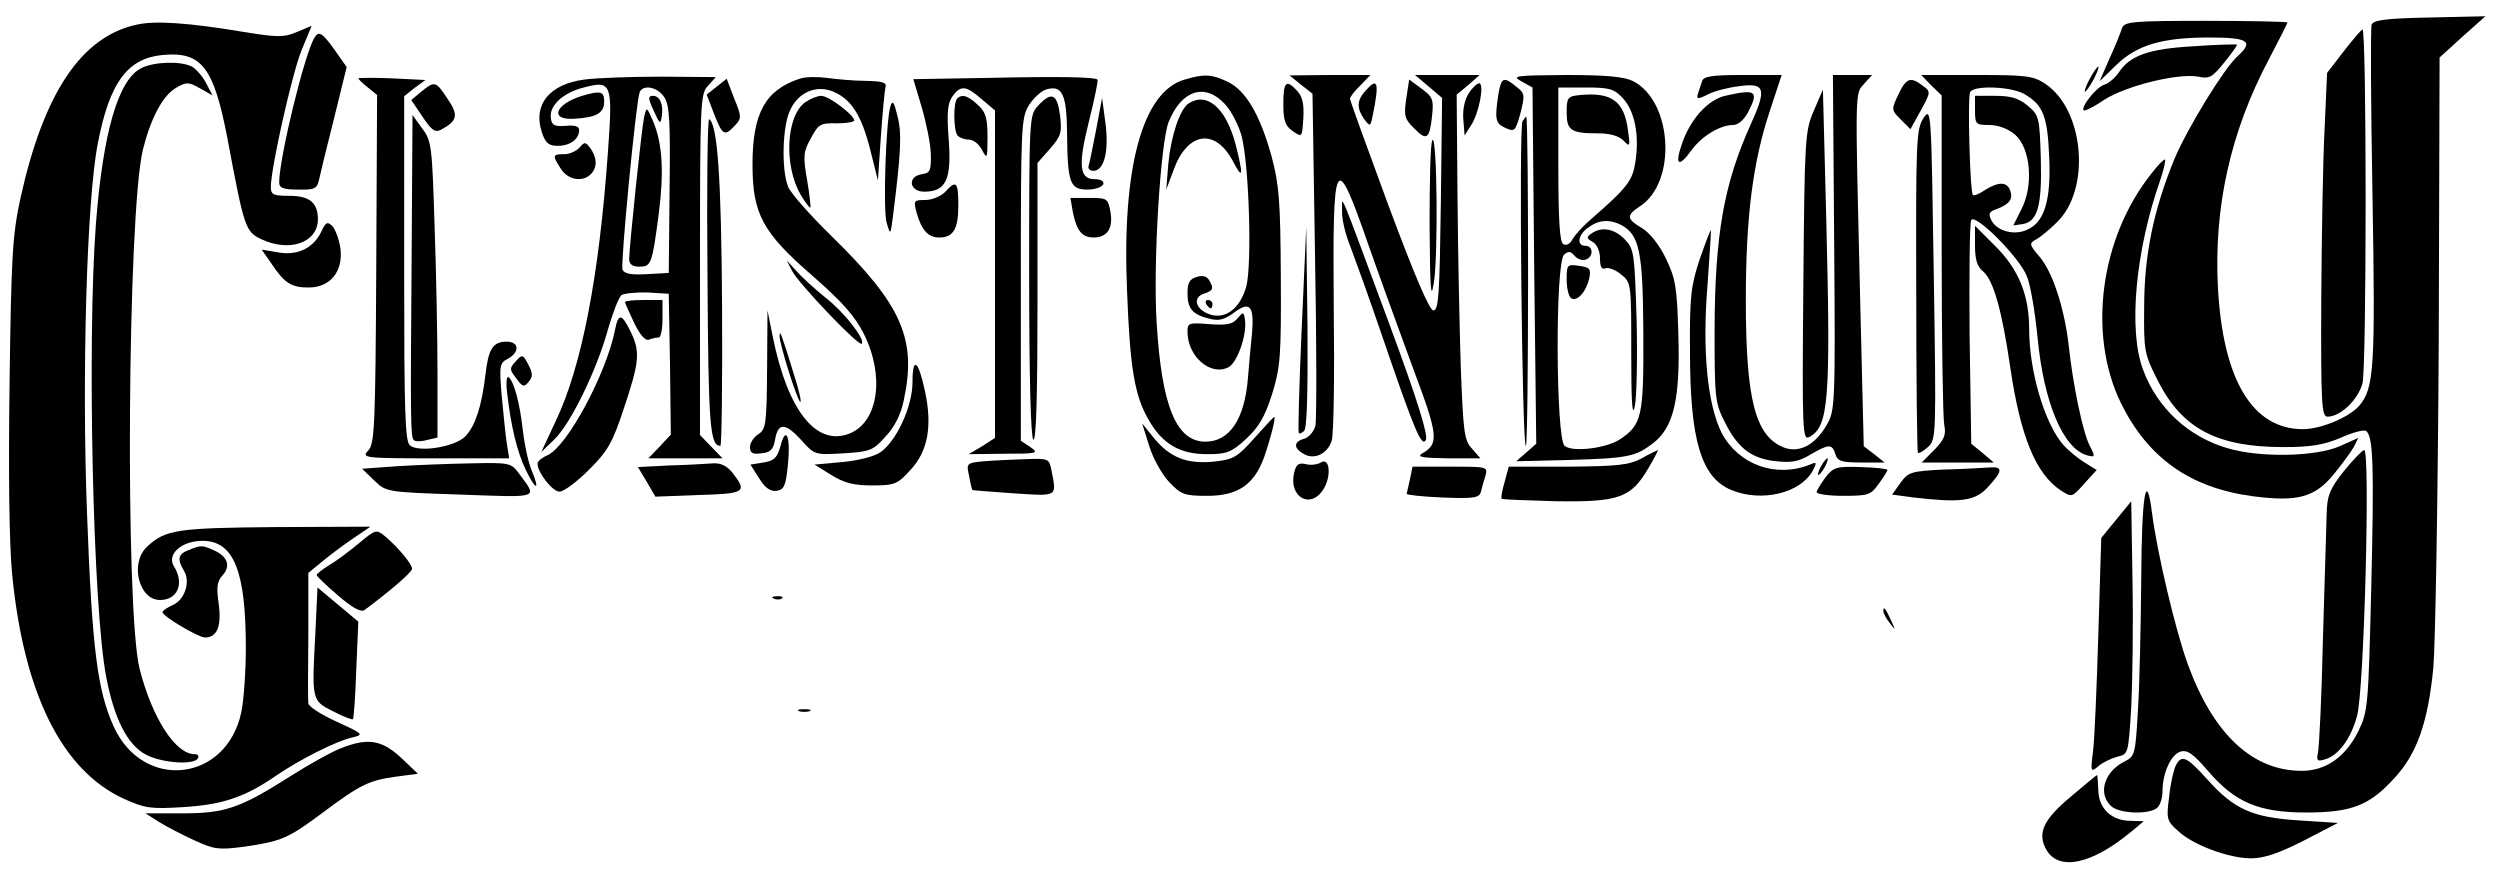
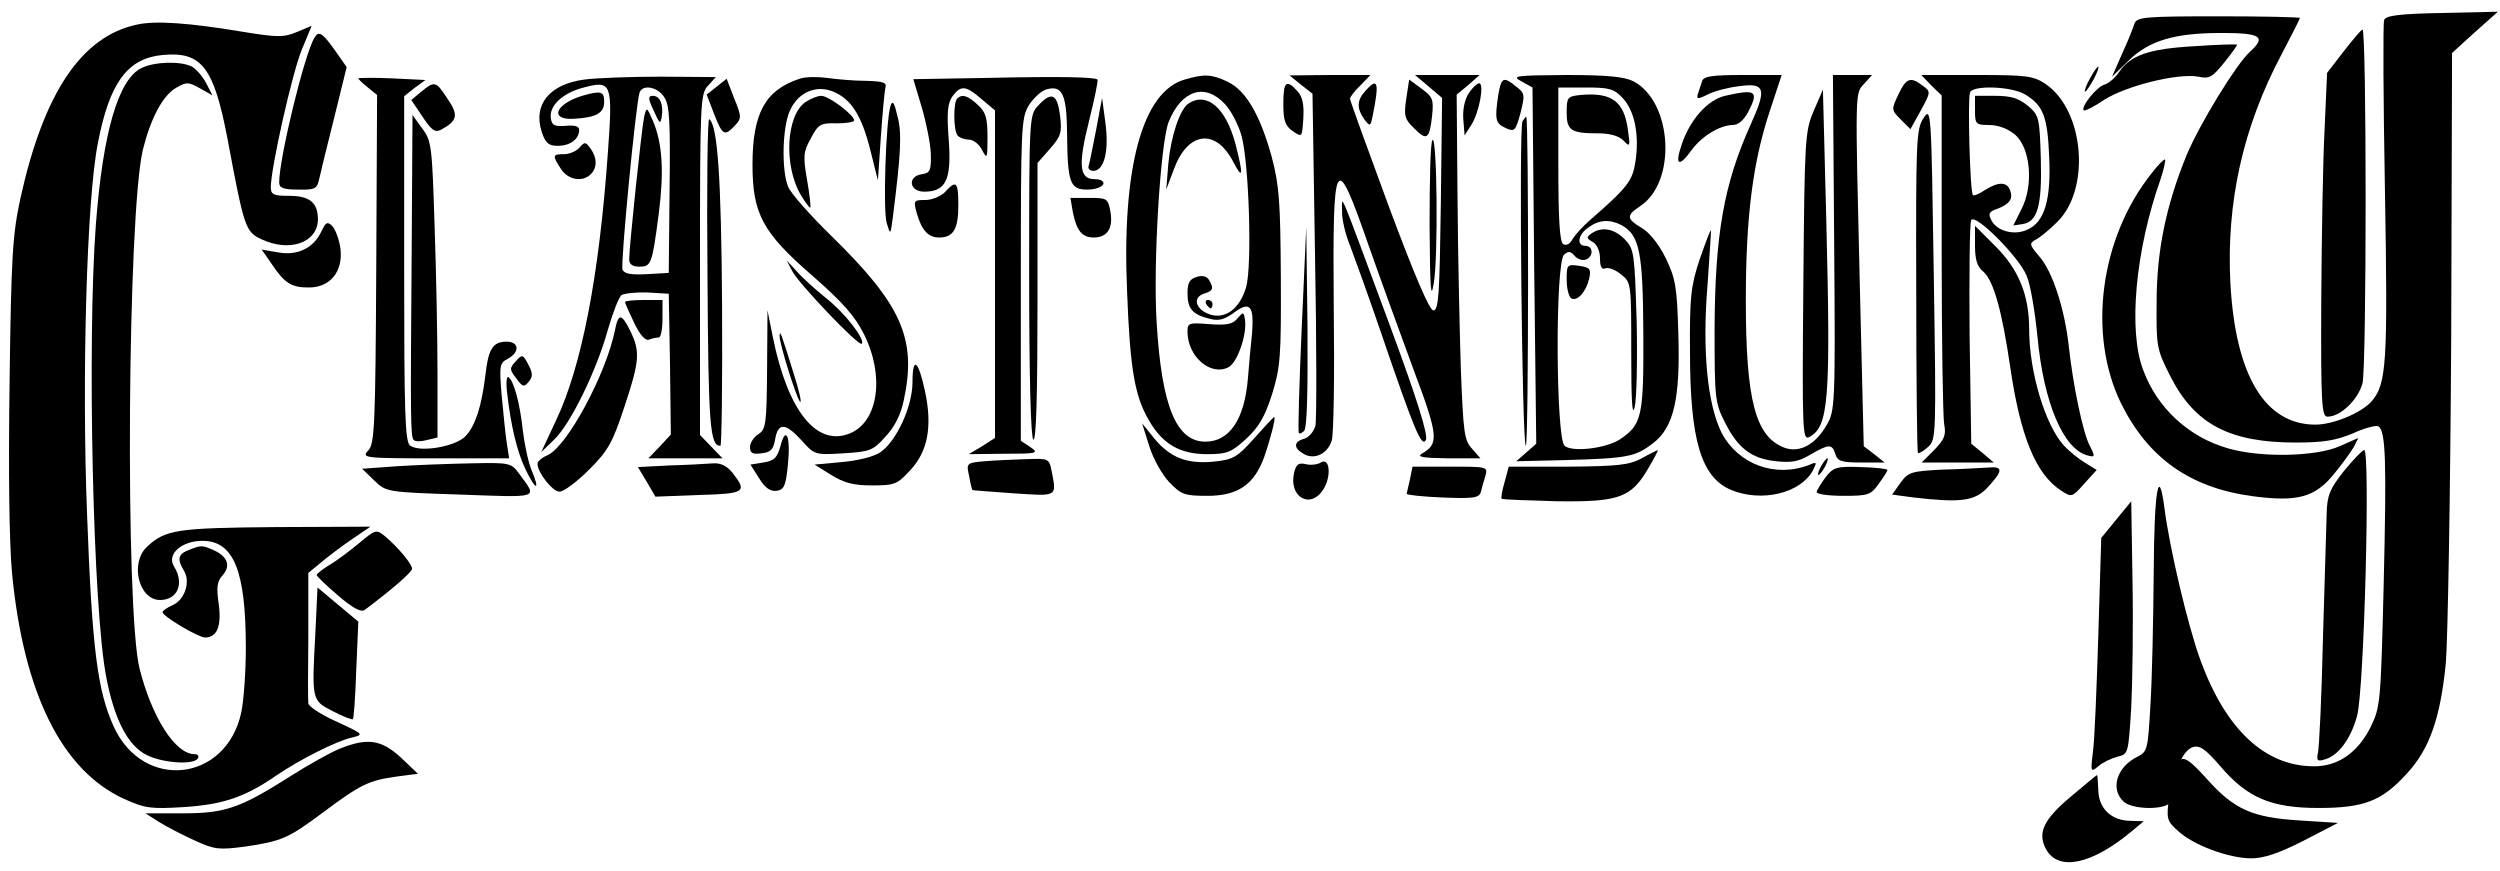
<svg xmlns="http://www.w3.org/2000/svg" version="1.0" width="600pt" height="209pt" viewBox="0 0 600 209" preserveAspectRatio="xMidYMid meet" id="svg99">
  <defs id="defs99" />
  <g transform="translate(0,209) scale(0.1,-0.1)" fill="#000000" stroke="none" id="g99">
-     <path d="M5692 2031 c-3 -7 -2 -193 2 -412 7 -412 4 -461 -32 -503 -25 -28 -92 -56 -135 -56 -121 0 -192 118 -204 340 -10 193 30 374 123 549 24 46 44 85 44 87 0 2 -88 4 -195 4 -177 0 -196 -2 -202 -17 -3 -10 -16 -43 -30 -73 l-24 -55 39 38 c50 49 111 67 224 67 94 0 108 -9 68 -45 -33 -30 -120 -172 -152 -248 -49 -120 -72 -229 -72 -353 -1 -108 0 -113 34 -180 58 -113 141 -157 300 -157 66 0 96 5 137 22 28 13 56 20 61 17 18 -11 20 -83 13 -376 -7 -287 -8 -297 -31 -345 -31 -62 -78 -95 -136 -95 -118 0 -212 88 -273 255 -30 82 -74 269 -86 363 -14 109 -25 45 -26 -155 -1 -115 -4 -257 -8 -318 -6 -104 -7 -110 -31 -122 -49 -24 -66 -76 -34 -107 18 -19 94 -22 112 -4 7 7 12 24 12 39 0 43 20 88 43 95 16 5 30 -4 66 -46 65 -76 122 -100 236 -100 109 0 152 17 211 82 55 59 81 134 94 265 5 59 11 413 13 787 l2 678 55 50 55 49 -134 -3 c-102 -2 -135 -6 -139 -17z" id="path2" />
+     <path d="m 5721.918,2041.879 c -3,-7 -2,-193 2,-412 7,-412 4,-461 -32,-503 -25,-28 -92,-56 -135,-56 -121,0 -192,118 -204,340 -10,193 30,374 123,549 24,46 44,85 44,87 0,2 -88,4 -195,4 -177,0 -196,-2 -202,-17 -3,-10 -16,-43 -30,-73 l -24,-55 39,38 c 50,49 111,67 224,67 94,0 108,-9 68,-45 -33,-30 -120,-172 -152,-248 -49,-120 -72,-229 -72,-353 -1,-108 0,-113 34,-180 58,-113 141,-157 300,-157 66,0 96,5 137,22 28,13 56,20 61,17 18,-11 20,-83 13,-376 -7,-287 -8,-297 -31,-345 -31,-62 -78,-95 -136,-95 -118,0 -212,88 -273,255 -30,82 -74,269 -86,363 -14,109 -25,45 -26,-155 -1,-115 -4,-257 -8,-318 -6,-104 -7,-110 -31,-122 -49,-24 -66,-76 -34,-107 18,-19 94,-22 112,-4 7,7 12,24 12,39 0,43 20,88 43,95 16,5 30,-4 66,-46 65,-76 122,-100 236,-100 109,0 152,17 211,82 55,59 81,134 94,265 5,59 11,413 13,787 l 2,678 55,50 55,49 -134,-3 c -102,-2 -135,-6 -139,-17 z" id="path2" />
    <path d="M329 2031 c-133 -28 -224 -163 -280 -417 -19 -88 -22 -138 -26 -441 -3 -220 -1 -384 6 -460 28 -288 120 -472 268 -540 51 -23 64 -25 144 -20 94 6 147 24 221 75 57 39 146 84 183 92 29 7 28 8 -37 38 -38 17 -68 37 -68 44 -1 7 -1 81 0 163 l0 150 28 23 c15 13 48 38 74 56 l47 32 -227 -1 c-237 -2 -265 -6 -309 -47 -42 -39 -20 -128 31 -128 42 0 59 39 34 80 -19 29 17 62 68 62 75 0 104 -72 104 -257 0 -57 -5 -127 -11 -155 -36 -167 -235 -189 -306 -34 -39 86 -52 186 -64 508 -13 330 -1 759 26 893 28 145 71 203 155 211 94 9 123 -29 156 -201 40 -214 43 -223 81 -241 67 -32 135 -9 136 47 0 41 -20 57 -69 57 -38 0 -44 3 -44 21 0 45 51 273 74 329 l24 58 -36 -15 c-31 -13 -46 -13 -131 1 -126 21 -208 27 -252 17z" id="path3" />
    <path d="M5625 1967 l-40 -52 -6 -135 c-4 -74 -7 -260 -8 -412 -1 -248 1 -278 15 -278 31 0 73 40 84 80 10 39 10 851 0 849 -3 0 -23 -24 -45 -52z" id="path4" />
    <path d="M755 2000 c-24 -38 -85 -290 -85 -348 0 -13 10 -17 45 -17 41 -1 46 2 51 25 3 14 19 80 36 147 l30 122 -28 40 c-30 42 -39 48 -49 31z" id="path5" />
    <path d="M5265 1979 c-108 -6 -153 -22 -180 -63 -9 -13 -24 -26 -34 -29 -19 -5 -58 -54 -50 -62 3 -2 25 9 50 26 52 33 176 64 225 55 27 -6 34 -1 63 35 18 22 31 41 30 42 -2 1 -49 0 -104 -4z" id="path6" />
    <path d="M340 1927 c-56 -27 -93 -154 -110 -377 -21 -280 -7 -922 25 -1085 19 -100 51 -163 95 -186 37 -20 115 -26 125 -9 3 6 0 10 -8 10 -46 0 -102 87 -132 205 -35 140 -29 1093 8 1246 19 76 48 131 81 149 24 14 29 13 56 -2 l30 -17 -15 29 c-8 16 -24 34 -34 40 -27 14 -90 12 -121 -3z" id="path7" />
    <path d="M5015 1900 c-9 -16 -13 -30 -11 -30 3 0 12 14 21 30 9 17 13 30 11 30 -3 0 -12 -13 -21 -30z" id="path9" />
    <path d="M860 1902 c0 -2 10 -12 23 -22 l22 -18 -2 -417 c-2 -376 -4 -420 -19 -436 -17 -18 -12 -19 161 -19 l177 0 -6 38 c-3 20 -8 71 -12 113 -6 72 -5 78 15 88 29 16 27 41 -3 41 -33 0 -44 -17 -51 -80 -9 -75 -24 -121 -47 -146 -23 -26 -112 -41 -134 -23 -12 9 -14 81 -14 424 l0 414 25 20 26 19 -81 4 c-44 2 -80 1 -80 0z" id="path10" />
    <path d="M1402 1899 c-83 -11 -123 -60 -102 -125 9 -28 17 -34 39 -34 29 0 51 16 51 38 0 9 -10 12 -32 10 -27 -2 -34 1 -36 19 -4 29 28 60 79 73 67 18 70 10 58 -155 -21 -298 -63 -515 -125 -645 l-35 -75 31 30 c39 37 102 166 129 264 12 41 26 78 33 83 7 4 36 7 63 6 l50 -3 3 -169 2 -169 -27 -29 -27 -28 89 0 89 0 -27 28 -27 28 0 409 c0 389 1 410 19 429 l19 21 -131 1 c-73 0 -156 -3 -185 -7z m192 -42 c13 -18 15 -59 13 -222 l-2 -200 -53 -3 c-38 -2 -54 1 -58 11 -5 14 32 399 41 425 7 20 43 14 59 -11z" id="path11" />
    <path d="M1569 1824 c14 -31 16 -33 19 -15 5 30 -4 51 -21 51 -12 0 -12 -6 2 -36z" id="path12" />
    <path d="M1546 1810 c-6 -27 -36 -314 -36 -342 0 -12 8 -18 24 -18 29 0 31 5 47 127 13 101 9 169 -14 223 -15 34 -15 34 -21 10z" id="path13" />
    <path d="M1919 1901 c-82 -27 -113 -82 -113 -206 0 -118 24 -163 144 -267 72 -63 102 -97 123 -139 51 -101 35 -211 -33 -239 -80 -33 -149 53 -185 230 l-13 65 -1 -142 c-1 -131 -3 -144 -21 -155 -11 -7 -20 -21 -20 -31 0 -14 6 -18 27 -15 22 2 29 9 33 32 7 42 24 42 62 1 33 -37 33 -37 102 -33 63 4 71 6 101 40 22 23 37 53 44 87 32 148 -5 230 -175 396 -51 50 -98 103 -103 118 -16 42 -13 144 5 182 20 44 63 62 104 45 43 -18 68 -57 89 -141 l18 -72 7 104 c4 57 9 111 11 119 4 12 -6 15 -48 16 -28 0 -70 4 -92 7 -22 3 -52 3 -66 -2z" id="path14" />
    <path d="M2369 1903 l-177 -3 20 -67 c11 -37 21 -87 22 -112 1 -41 -2 -46 -21 -49 -36 -5 -31 -42 5 -42 52 0 66 28 59 124 -5 65 -3 88 9 105 20 27 32 26 70 -7 l32 -27 0 -393 0 -393 -31 -20 -32 -19 85 1 c80 0 84 1 63 16 l-23 15 0 387 c0 364 1 388 19 418 11 17 29 34 41 38 39 12 50 -10 51 -104 1 -121 7 -136 49 -136 18 0 35 6 38 13 2 7 -6 12 -21 12 -37 0 -40 34 -13 141 13 52 22 96 20 98 -6 6 -86 8 -265 4z" id="path15" />
    <path d="M2843 1899 c-101 -29 -151 -211 -138 -509 7 -184 18 -250 52 -308 33 -58 75 -82 140 -82 47 0 58 4 93 36 31 29 45 52 63 108 20 65 22 90 21 281 -1 182 -4 221 -22 289 -28 101 -62 159 -106 180 -38 18 -56 19 -103 5z m97 -59 c15 -16 33 -51 40 -77 18 -70 25 -309 11 -361 -15 -53 -51 -80 -89 -66 -33 12 -40 40 -13 49 23 7 25 13 12 34 -5 8 -16 11 -30 6 -16 -5 -21 -14 -21 -39 0 -37 12 -51 53 -61 22 -6 36 -2 59 15 38 28 48 16 43 -49 -3 -26 -7 -74 -10 -109 -8 -98 -44 -152 -102 -152 -70 0 -105 85 -117 285 -9 141 9 433 29 483 31 76 87 94 135 42z" id="path16" />
    <path d="M2853 1842 c-21 -13 -43 -79 -49 -145 l-5 -62 18 48 c33 91 100 100 142 20 24 -46 26 -36 6 42 -23 86 -68 125 -112 97z" id="path17" />
    <path d="M2895 1360 c3 -5 8 -10 11 -10 2 0 4 5 4 10 0 6 -5 10 -11 10 -5 0 -7 -4 -4 -10z" id="path18" />
    <path d="M2970 1326 c-11 -14 -25 -17 -67 -14 -50 4 -53 3 -53 -18 0 -60 56 -108 99 -85 21 12 44 78 39 113 -3 20 -4 20 -18 4z" id="path19" />
    <path d="M3122 1887 l28 -22 6 -386 c4 -212 4 -397 1 -411 -4 -14 -16 -28 -27 -31 -26 -7 -26 -23 0 -37 25 -14 56 1 66 32 5 13 7 156 5 320 -3 371 3 381 84 148 26 -74 74 -206 106 -293 62 -165 63 -182 21 -206 -12 -8 4 -10 62 -11 l79 0 -20 23 c-19 20 -21 39 -27 192 -3 94 -7 280 -8 414 l-2 244 28 23 27 24 -78 0 -77 0 32 -27 33 -28 -3 -255 c-3 -215 -5 -255 -18 -255 -9 0 -44 81 -107 250 -51 138 -93 254 -93 258 0 4 11 19 25 32 l24 25 -97 0 -97 -1 27 -22z" id="path20" />
    <path d="M3651 1895 l27 -15 4 -427 5 -428 -24 -21 -24 -21 123 3 c145 4 163 8 205 40 50 38 66 107 61 263 -3 113 -7 133 -30 181 -16 33 -39 62 -58 73 -37 22 -37 30 -4 52 89 58 78 251 -16 300 -22 11 -64 15 -162 15 -121 -1 -131 -2 -107 -15z m244 -41 c28 -30 40 -88 30 -152 -7 -46 -18 -61 -111 -142 -16 -14 -34 -34 -40 -44 -6 -12 -15 -16 -22 -12 -9 5 -12 60 -12 192 l0 184 65 0 c58 0 69 -3 90 -26z m-4 -304 c44 -24 52 -64 53 -260 1 -200 -3 -219 -57 -255 -33 -21 -113 -31 -132 -15 -21 18 -23 441 -1 459 10 9 16 8 25 -3 7 -8 19 -12 27 -9 19 7 18 33 -1 33 -22 0 -18 27 7 44 26 19 51 20 79 6z" id="path21" />
    <path d="M3793 1862 c-31 -3 -33 -6 -33 -42 0 -43 10 -50 75 -50 28 0 50 -6 61 -17 16 -17 17 -15 11 25 -9 69 -39 91 -114 84z" id="path22" />
    <path d="M3820 1530 c-13 -9 -13 -12 3 -21 10 -6 17 -22 17 -39 0 -20 4 -28 13 -24 8 3 25 -4 38 -15 24 -19 24 -22 24 -186 0 -114 2 -156 8 -133 5 18 7 111 5 206 -5 164 -6 174 -28 197 -25 26 -55 32 -80 15z" id="path23" />
    <path d="M3760 1419 c0 -21 5 -41 11 -45 14 -8 35 14 43 47 5 24 2 27 -24 31 -29 4 -30 3 -30 -33z" id="path24" />
    <path d="M4085 1895 c-3 -8 -7 -22 -10 -30 -4 -13 -1 -14 23 -2 15 8 49 17 75 20 63 9 68 -5 29 -91 -65 -144 -86 -265 -87 -492 0 -167 1 -177 25 -224 31 -62 64 -87 123 -93 36 -4 54 -1 82 16 45 26 52 26 60 1 5 -17 15 -20 62 -20 l56 0 -25 20 -25 19 -9 368 c-12 499 -12 477 10 502 l19 21 -47 0 -47 0 3 -402 c3 -391 2 -404 -18 -438 -27 -47 -64 -67 -100 -55 -71 26 -94 113 -94 355 0 201 17 332 58 455 l28 85 -93 0 c-74 0 -95 -3 -98 -15z" id="path26" />
    <path d="M4635 1885 l25 -24 0 -379 c0 -209 3 -393 6 -410 5 -26 1 -36 -24 -62 l-30 -30 86 0 87 0 -27 23 -27 22 -4 263 c-1 144 0 267 4 274 10 16 115 -89 133 -134 9 -20 20 -86 26 -147 15 -158 62 -269 120 -284 18 -5 19 -3 6 22 -17 31 -41 148 -51 241 -10 89 -39 179 -71 215 -24 28 -24 31 -8 40 10 5 33 24 50 41 82 78 67 268 -26 332 -30 20 -45 22 -166 22 l-133 0 24 -25z m224 -21 c44 -26 55 -52 59 -149 5 -104 -11 -158 -52 -176 -31 -15 -72 -4 -86 21 -9 17 -7 22 14 29 30 12 38 24 30 45 -8 20 -28 20 -60 0 -13 -9 -27 -15 -29 -12 -7 6 -13 229 -7 246 6 18 98 15 131 -4z" id="path27" />
    <path d="M4740 1825 c0 -33 2 -35 34 -35 22 0 45 -9 62 -23 38 -33 45 -123 15 -180 l-19 -38 21 3 c37 5 48 43 45 156 -3 100 -4 105 -31 128 -22 18 -40 24 -78 24 l-49 0 0 -35z" id="path28" />
    <path d="M1720 1882 l-24 -19 18 -47 c20 -51 25 -54 50 -27 16 17 16 21 -2 65 l-18 47 -24 -19z" id="path29" />
    <path d="M3375 1853 c-6 -41 -4 -49 19 -71 30 -31 37 -26 43 30 4 39 2 45 -25 65 l-30 22 -7 -46z" id="path30" />
    <path d="M3596 1863 c-9 -60 -7 -69 17 -80 22 -10 24 -8 36 35 11 44 11 48 -10 64 -30 25 -36 23 -43 -19z" id="path31" />
    <path d="M4556 1863 c-17 -36 -17 -37 6 -60 l23 -23 25 45 c24 44 24 45 5 59 -30 23 -40 19 -59 -21z" id="path32" />
    <path d="M1011 1870 l-24 -20 27 -40 c22 -33 30 -39 45 -31 39 21 42 35 15 74 -28 43 -31 43 -63 17z" id="path33" />
    <path d="M3080 1841 c0 -40 4 -53 23 -66 22 -15 22 -15 25 31 2 33 -2 52 -14 65 -27 30 -34 23 -34 -30z" id="path34" />
    <path d="M3277 1872 c-21 -23 -21 -42 -3 -68 14 -18 15 -18 20 6 17 83 13 96 -17 62z" id="path35" />
    <path d="M3525 1866 c-10 -15 -15 -40 -13 -63 l3 -38 16 25 c19 29 32 100 19 100 -5 0 -17 -11 -25 -24z" id="path36" />
    <path d="M1397 1860 c-65 -20 -79 -59 -19 -55 54 3 72 14 72 41 0 25 -8 27 -53 14z" id="path37" />
    <path d="M4140 1860 c-42 -10 -84 -57 -104 -117 -17 -50 -7 -56 24 -13 24 33 68 60 99 60 13 0 26 12 36 30 27 52 20 57 -55 40z" id="path38" />
    <path d="M4353 1824 c-21 -49 -22 -65 -25 -421 -3 -349 -2 -370 14 -362 47 25 52 88 41 524 l-8 310 -22 -51z" id="path39" />
    <path d="M1933 1845 c-47 -33 -52 -154 -11 -223 11 -18 21 -32 23 -30 1 2 -2 32 -8 66 -10 57 -9 68 9 100 18 34 23 37 62 36 23 0 42 3 42 7 0 13 -61 59 -79 59 -9 0 -26 -7 -38 -15z" id="path40" />
    <path d="M2297 1853 c-9 -9 -9 -75 1 -88 4 -5 16 -10 27 -10 11 0 25 -11 32 -25 12 -23 13 -21 13 31 0 45 -4 60 -23 77 -24 23 -39 27 -50 15z" id="path41" />
    <path d="M2492 1837 c-22 -23 -22 -27 -22 -410 0 -246 4 -388 10 -392 7 -4 10 108 10 329 l0 335 30 34 c27 31 29 39 24 81 -7 51 -20 57 -52 23z" id="path42" />
    <path d="M2137 1835 c-11 -37 -18 -250 -9 -280 9 -30 9 -30 15 15 19 151 22 200 11 241 -8 34 -12 40 -17 24z" id="path43" />
    <path d="M2631 1780 c-8 -41 -16 -81 -18 -87 -3 -7 2 -13 11 -13 26 0 38 47 29 115 l-8 60 -14 -75z" id="path44" />
    <path d="M4616 1806 c-17 -27 -18 -54 -17 -414 0 -212 2 -387 4 -389 2 -2 13 4 24 14 20 18 20 25 14 418 -6 395 -6 399 -25 371z" id="path45" />
    <path d="M988 1484 c-3 -396 -3 -443 5 -450 3 -4 18 -4 32 0 l25 6 0 153 c0 83 -3 243 -7 355 -6 191 -7 204 -30 234 l-23 32 -2 -330z" id="path46" />
    <path d="M1698 1427 c2 -361 6 -407 31 -407 3 0 5 152 4 337 -2 309 -11 434 -31 447 -4 2 -6 -167 -4 -377z" id="path47" />
    <path d="M3654 1799 c-9 -15 -1 -779 8 -779 7 0 7 790 1 790 -1 0 -5 -5 -9 -11z" id="path48" />
    <path d="M3438 1754 c-5 -4 -7 -95 -7 -203 1 -154 3 -184 10 -141 11 63 8 355 -3 344z" id="path49" />
    <path d="M1391 1736 c-8 -9 -24 -16 -37 -16 -28 0 -29 -3 -8 -35 17 -27 52 -33 72 -13 16 16 15 40 -1 62 -12 16 -14 16 -26 2z" id="path50" />
    <path d="M5163 1673 c-123 -155 -153 -385 -73 -550 65 -132 166 -204 317 -224 107 -14 149 -3 195 54 19 23 40 52 47 64 l11 22 -45 -20 c-57 -25 -189 -28 -268 -5 -94 27 -169 96 -203 187 -37 95 -19 288 41 458 8 24 13 46 11 48 -2 2 -17 -13 -33 -34z" id="path51" />
    <path d="M2268 1629 c-10 -10 -31 -19 -47 -19 -28 0 -29 -1 -21 -31 12 -42 28 -59 54 -59 34 0 46 20 46 77 0 57 -5 62 -32 32z" id="path52" />
    <path d="M2575 1580 c9 -44 22 -60 50 -60 33 0 47 23 40 62 -6 32 -8 33 -51 33 l-45 0 6 -35z" id="path53" />
    <path d="M3221 1583 c-1 -18 8 -56 20 -85 11 -29 45 -123 74 -208 81 -237 97 -274 107 -256 6 11 -19 93 -86 274 -128 345 -115 314 -115 275z" id="path54" />
    <path d="M772 1536 c-18 -40 -56 -60 -103 -52 l-41 7 23 -33 c32 -48 48 -58 90 -58 52 0 83 39 76 94 -3 21 -12 45 -19 53 -12 12 -16 10 -26 -11z" id="path56" />
    <path d="M4740 1501 c0 -34 5 -51 20 -63 25 -22 45 -95 65 -232 24 -163 61 -254 121 -293 26 -17 27 -17 56 16 l30 33 -29 18 c-15 9 -38 28 -50 41 -45 50 -83 177 -83 279 0 81 -25 143 -80 198 l-50 50 0 -47z" id="path57" />
    <path d="M3124 1300 c-6 -135 -9 -247 -7 -249 2 -3 8 0 13 5 7 7 9 99 8 250 l-3 239 -11 -245z" id="path58" />
    <path d="M4079 1467 c-21 -64 -24 -89 -23 -222 0 -212 27 -301 99 -331 73 -30 166 -8 196 47 10 20 9 21 -7 14 -82 -33 -172 0 -212 76 -34 68 -47 197 -34 354 5 72 9 131 8 132 -1 2 -13 -30 -27 -70z" id="path59" />
    <path d="M1901 1440 c14 -29 160 -182 167 -175 10 9 -41 75 -86 110 -26 21 -58 50 -70 64 l-24 26 13 -25z" id="path62" />
    <path d="M1500 1365 c0 -2 10 -25 22 -50 14 -29 27 -44 36 -40 7 3 18 5 23 5 5 0 9 20 9 45 l0 45 -45 0 c-25 0 -45 -2 -45 -5z" id="path64" />
    <path d="M1476 1298 c-21 -105 -114 -278 -161 -300 -14 -6 -25 -15 -25 -21 0 -21 36 -67 53 -67 10 0 42 24 71 53 45 45 56 64 84 149 37 111 39 134 15 183 -21 43 -29 44 -37 3z" id="path66" />
    <path d="M1871 1284 c-1 -17 40 -148 49 -158 5 -5 -2 27 -16 70 -30 97 -32 102 -33 88z" id="path67" />
    <path d="M1238 1223 c-16 -17 -15 -20 1 -41 15 -21 19 -22 30 -8 10 12 10 20 -1 41 -13 25 -15 25 -30 8z" id="path69" />
    <path d="M2190 1173 c0 -59 -39 -143 -78 -169 -15 -10 -55 -20 -92 -23 l-65 -6 40 -25 c31 -19 53 -25 98 -25 55 0 61 3 92 37 42 45 53 105 35 189 -16 75 -30 85 -30 22z" id="path70" />
    <path d="M1217 1148 c9 -80 24 -143 45 -186 24 -50 35 -51 14 -1 -8 19 -17 61 -21 94 -7 67 -22 122 -35 130 -4 3 -6 -14 -3 -37z" id="path73" />
    <path d="M3010 1038 c-41 -46 -50 -51 -98 -56 -64 -6 -104 10 -142 56 l-29 36 17 -54 c9 -30 31 -69 48 -87 29 -30 36 -33 92 -33 73 0 112 27 136 93 15 43 29 97 24 96 -2 0 -23 -23 -48 -51z" id="path75" />
    <path d="M1873 1019 c-8 -28 -15 -35 -41 -39 l-31 -5 21 -33 c14 -23 27 -32 42 -30 18 3 22 12 27 63 7 68 -5 95 -18 44z" id="path76" />
    <path d="M3940 990 c-30 -16 -56 -19 -177 -20 l-142 0 -10 -37 c-6 -20 -9 -38 -7 -40 2 -2 61 -4 132 -6 150 -2 179 8 221 81 14 23 23 42 22 42 -2 -1 -20 -9 -39 -20z" id="path78" />
    <path d="M5625 959 c-34 -43 -40 -59 -41 -102 -1 -29 -5 -164 -9 -302 -3 -137 -9 -260 -12 -272 -4 -18 -1 -21 15 -16 33 8 64 49 79 105 17 61 32 638 17 638 -5 -1 -27 -24 -49 -51z" id="path79" />
    <path d="M2362 983 c-43 -4 -43 -5 -36 -36 3 -18 7 -33 8 -33 0 -1 45 -4 99 -8 106 -7 103 -9 91 53 -6 31 -7 31 -63 29 -31 -1 -75 -3 -99 -5z" id="path80" />
    <path d="M3170 980 c-8 -5 -24 -7 -36 -4 -17 4 -23 0 -28 -20 -14 -58 38 -89 69 -42 21 31 17 80 -5 66z" id="path81" />
    <path d="M4370 970 c-6 -11 -8 -20 -6 -20 3 0 10 9 16 20 6 11 8 20 6 20 -3 0 -10 -9 -16 -20z" id="path82" />
    <path d="M952 971 l-83 -6 29 -28 c29 -28 29 -28 207 -34 194 -7 185 -10 141 50 -19 26 -22 27 -115 25 -53 -1 -133 -4 -179 -7z" id="path83" />
    <path d="M1608 973 l-77 -4 21 -35 21 -36 103 4 c112 3 118 7 83 52 -14 18 -29 25 -47 24 -15 -1 -62 -4 -104 -5z" id="path84" />
    <path d="M3384 940 c-4 -16 -7 -32 -8 -35 0 -3 38 -7 86 -9 74 -3 88 -1 92 13 2 9 7 26 11 39 6 22 5 22 -85 22 l-90 0 -6 -30z" id="path85" />
    <path d="M4381 944 c-11 -15 -21 -31 -21 -35 0 -5 29 -9 64 -9 60 0 66 2 85 29 12 16 21 31 21 33 0 3 -29 6 -64 7 -58 2 -66 0 -85 -25z" id="path86" />
    <path d="M4663 963 c-77 -4 -83 -6 -102 -32 l-20 -28 52 -7 c113 -13 147 -9 178 25 36 39 37 50 2 47 -16 -1 -65 -4 -110 -5z" id="path87" />
    <path d="M5079 843 l-36 -44 -7 -232 c-4 -128 -9 -254 -13 -282 -6 -48 -5 -49 13 -34 10 9 31 19 46 23 26 6 26 7 33 118 3 62 5 199 3 304 l-3 191 -36 -44z" id="path88" />
    <path d="M860 785 c-23 -19 -55 -43 -71 -52 -16 -10 -29 -20 -29 -23 0 -3 23 -25 51 -49 35 -30 55 -41 64 -35 63 47 114 91 114 99 0 11 -33 51 -65 78 -21 17 -22 17 -64 -18z" id="path91" />
    <path d="M453 770 c-26 -10 -28 -22 -12 -49 17 -26 3 -70 -26 -83 -14 -6 -25 -14 -25 -17 0 -10 86 -61 102 -61 29 0 40 27 33 80 -6 40 -4 55 9 69 20 22 13 45 -20 60 -29 13 -31 13 -61 1z" id="path92" />
    <path d="M757 573 c-9 -165 -9 -164 42 -190 25 -13 46 -21 48 -19 2 2 6 55 8 118 l5 116 -49 41 -49 41 -5 -107z" id="path93" />
-     <path d="M1858 653 c7 -3 16 -2 19 1 4 3 -2 6 -13 5 -11 0 -14 -3 -6 -6z" id="path94" />
-     <path d="M4520 624 c0 -6 7 -19 16 -30 14 -18 14 -18 3 6 -14 31 -19 36 -19 24z" id="path95" />
-     <path d="M1918 383 c6 -2 18 -2 25 0 6 3 1 5 -13 5 -14 0 -19 -2 -12 -5z" id="path96" />
    <path d="M815 293 c-22 -9 -74 -38 -115 -64 -124 -79 -160 -91 -262 -91 l-89 0 33 -21 c18 -11 56 -31 85 -44 48 -22 58 -23 120 -15 89 13 105 20 188 82 91 68 111 77 175 86 l53 7 -41 39 c-47 43 -80 48 -147 21z" id="path97" />
    <path d="M5222 253 c-5 -10 -13 -43 -16 -75 -7 -53 -6 -58 21 -82 36 -34 122 -66 176 -66 30 0 66 12 125 42 l83 43 -93 6 c-112 7 -156 26 -221 99 -49 54 -61 60 -75 33z" id="path98" />
    <path d="M4971 179 c-67 -56 -82 -88 -60 -128 30 -53 110 -35 204 43 l30 25 -31 1 c-46 0 -77 29 -78 73 -1 21 -2 37 -3 37 -1 0 -29 -23 -62 -51z" id="path99" />
  </g>
</svg>
